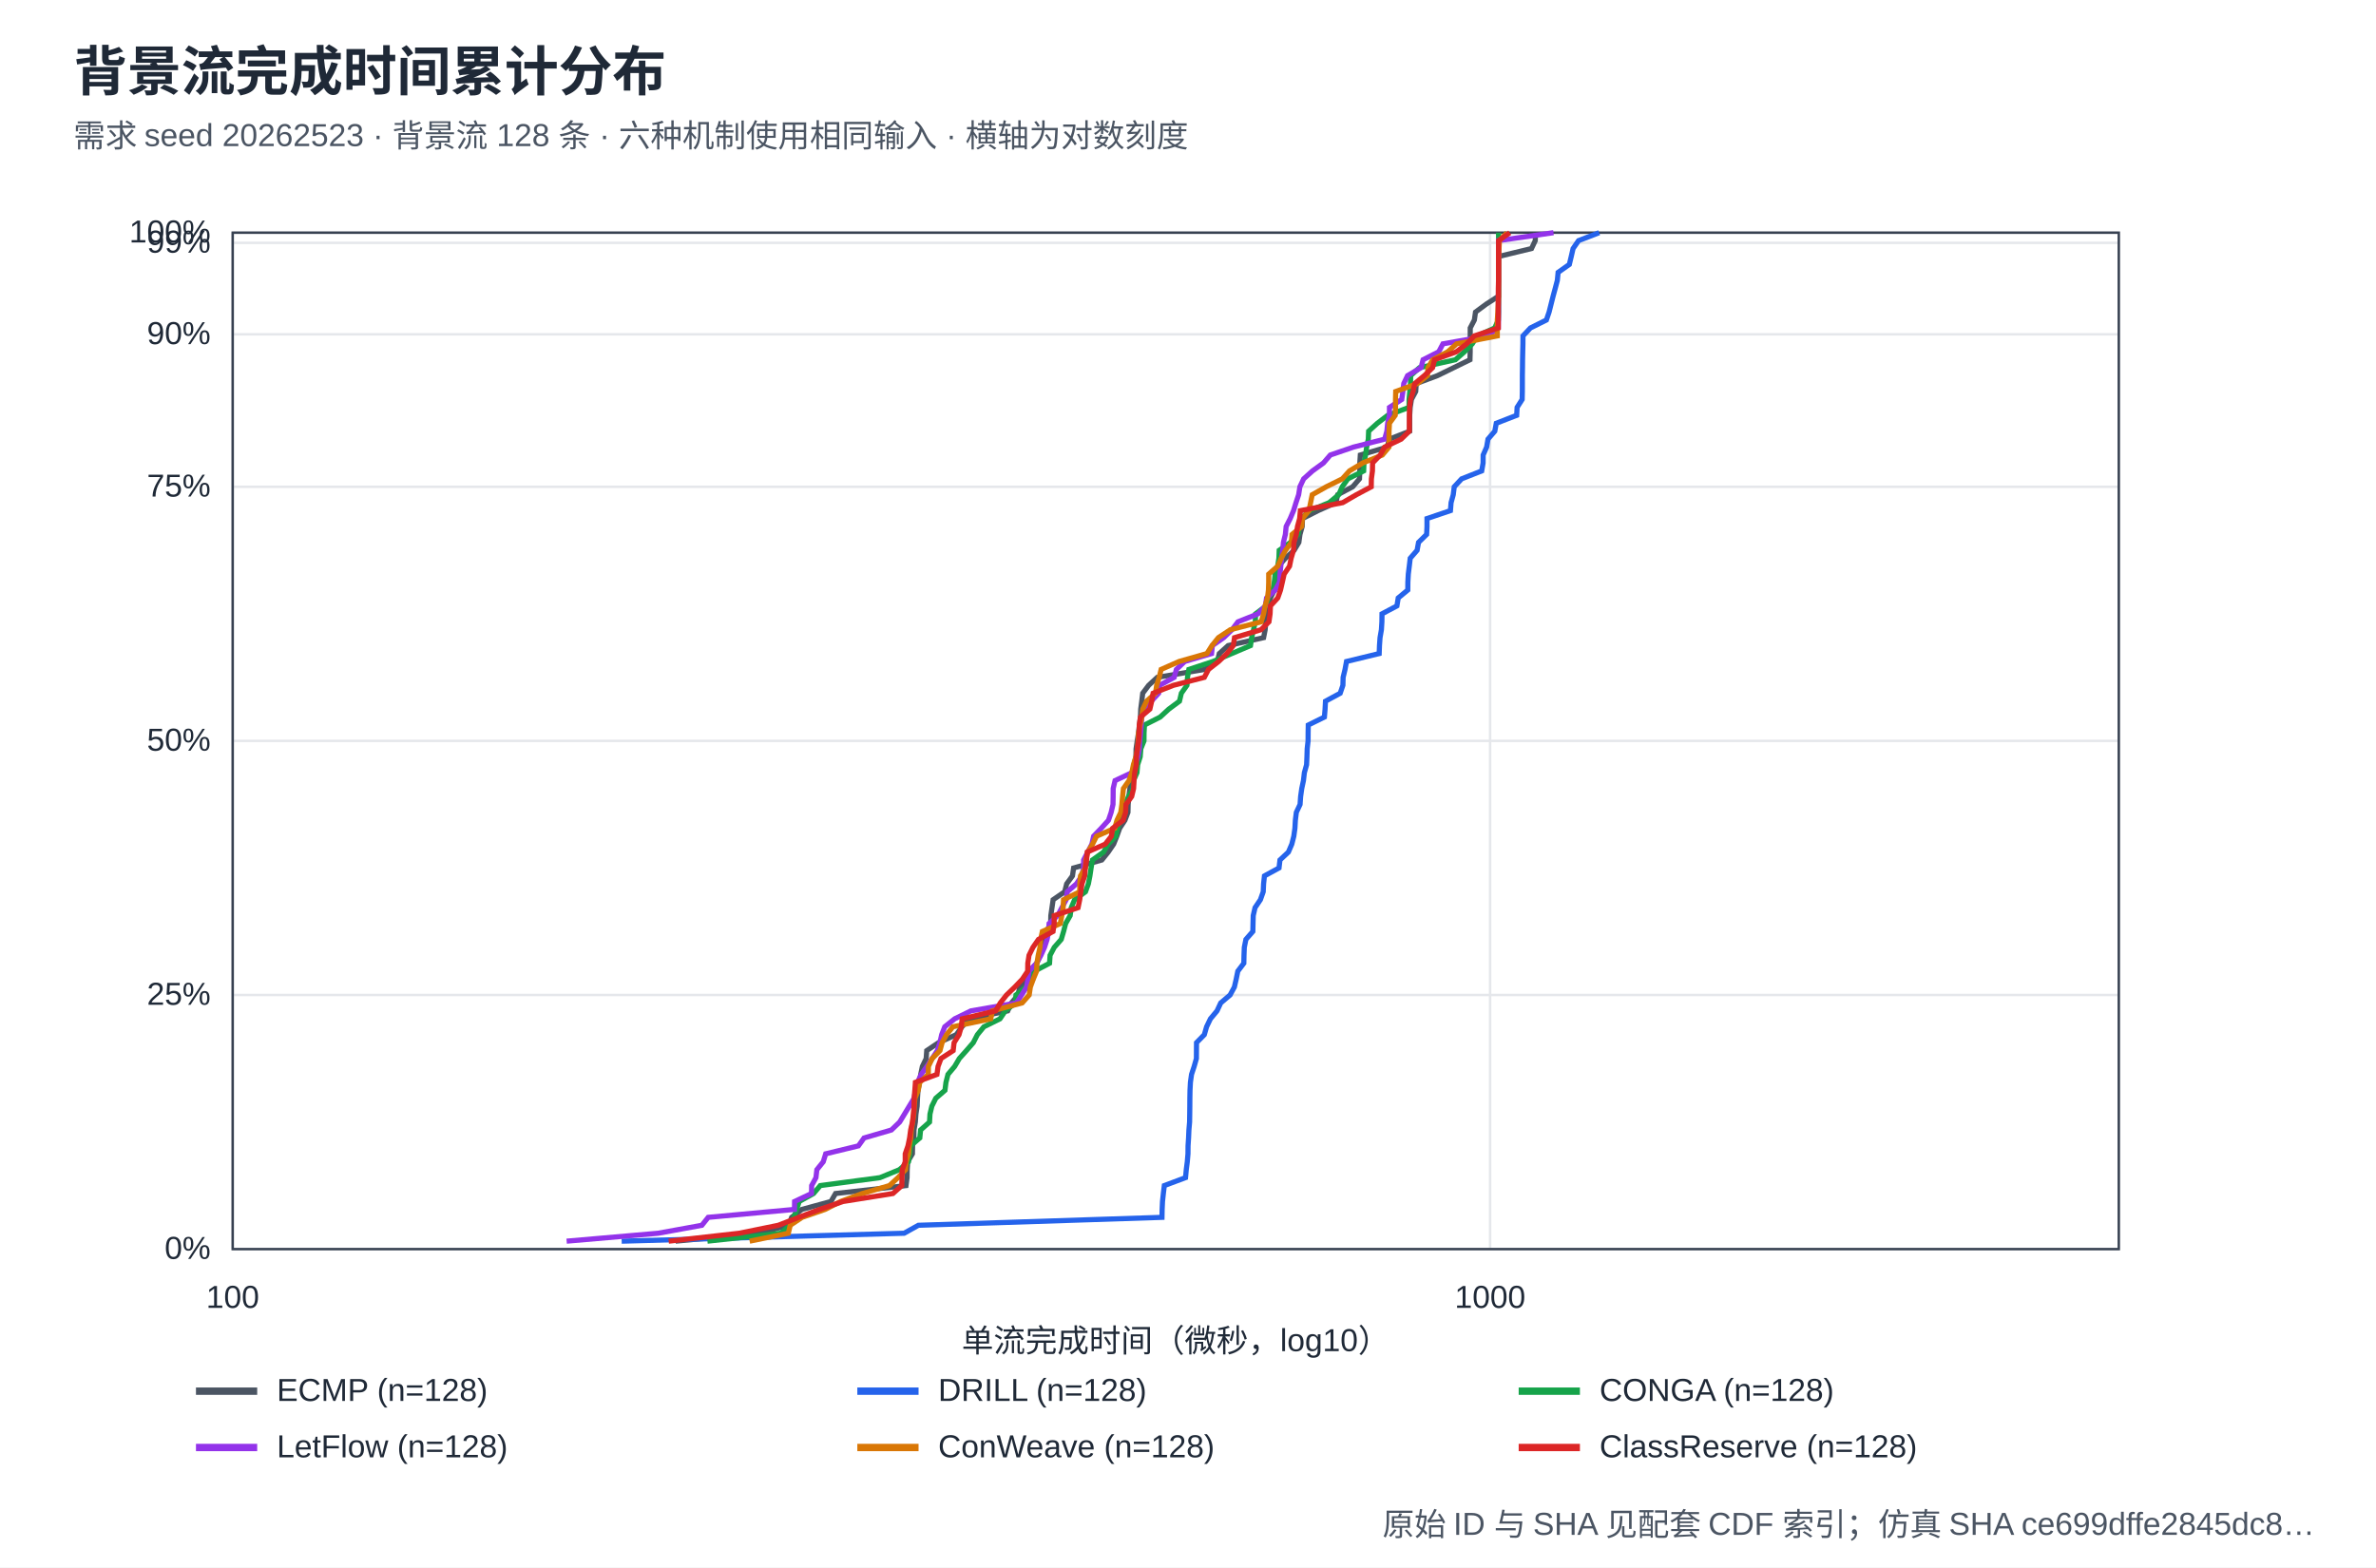
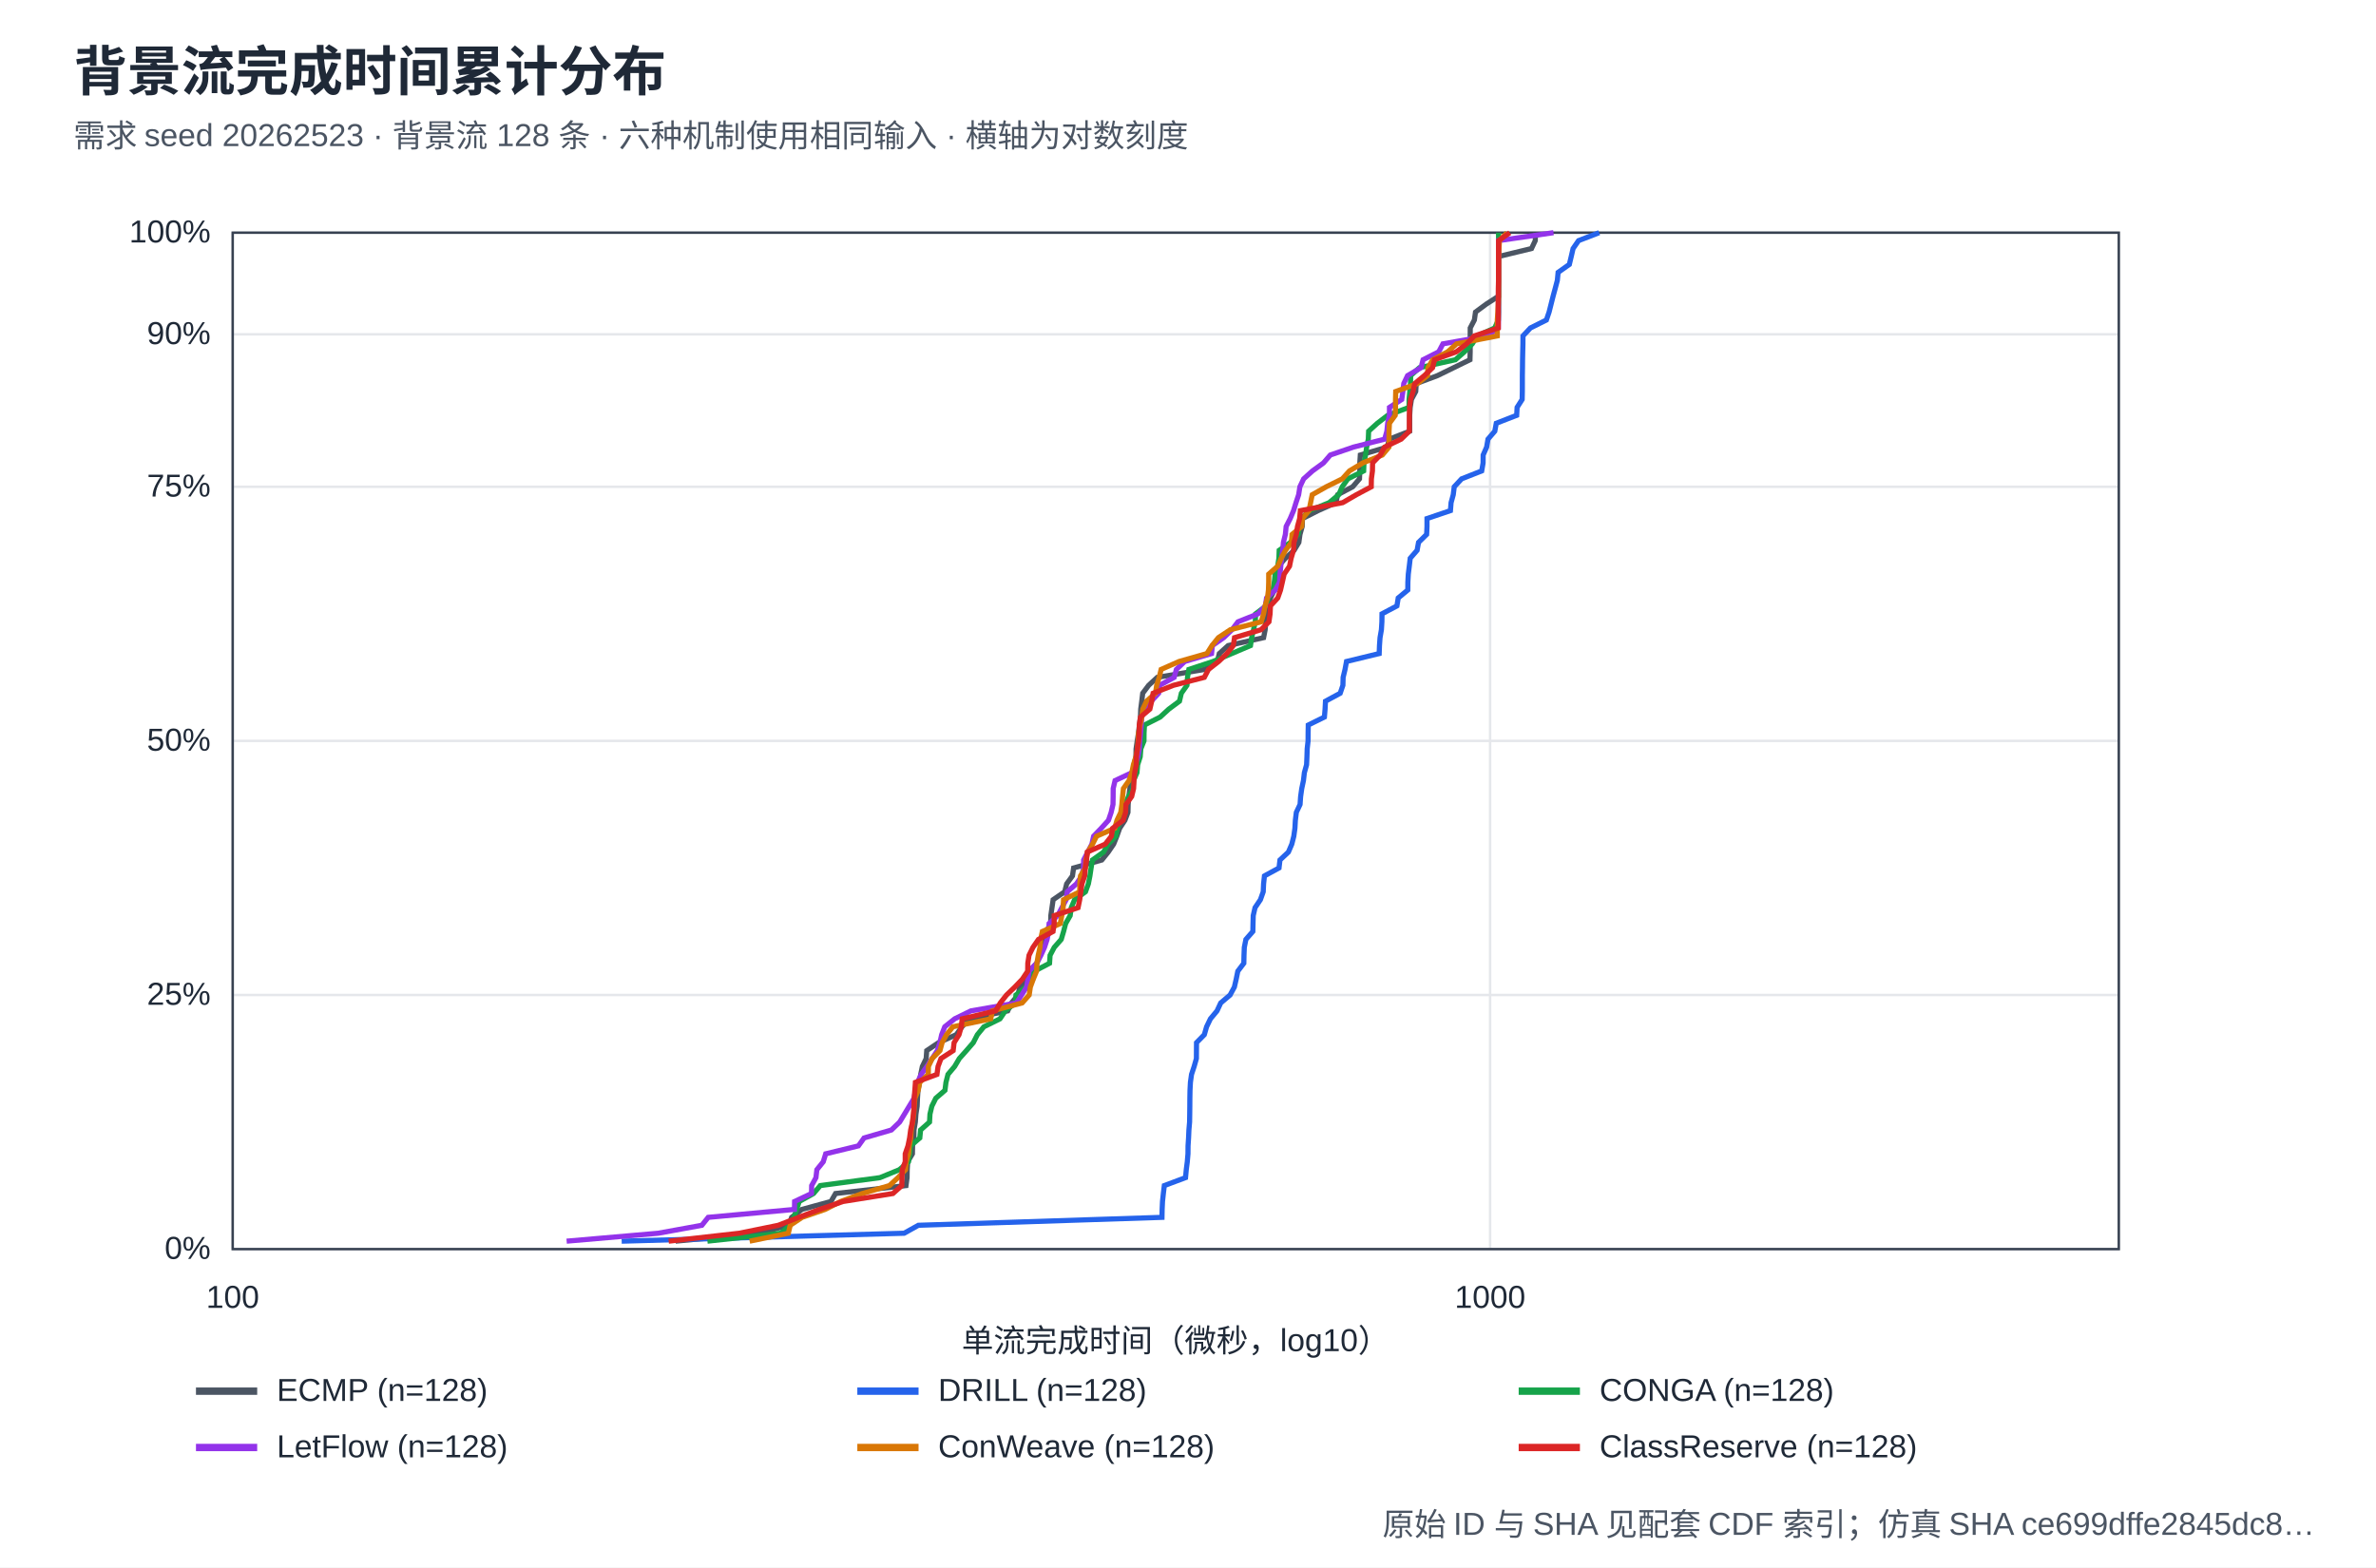
<svg xmlns="http://www.w3.org/2000/svg" width="970" height="640" viewBox="0 0 970 640">
  <rect width="100%" height="100%" fill="white" />
  <style>text{font-family:Arial,"Microsoft YaHei","Noto Sans CJK SC",sans-serif;fill:#1f2937}.title{font-size:22px;font-weight:700}.sub{font-size:13px;fill:#4b5563}.axis{font-size:13px}.grid{stroke:#e5e7eb;stroke-width:1}</style>
  <text class="title" x="30" y="37">背景流完成时间累计分布</text>
  <text class="sub" x="30" y="60">需求 seed 20262523 · 背景流 128 条 · 六种机制使用相同输入 · 横轴为对数刻度</text>
  <line class="grid" x1="95.00" y1="95" x2="95.00" y2="510" />
  <text class="axis" text-anchor="middle" x="95.00" y="534">100</text>
  <line class="grid" x1="608.33" y1="95" x2="608.33" y2="510" />
  <text class="axis" text-anchor="middle" x="608.33" y="534">1000</text>
  <line class="grid" x1="95" y1="510.00" x2="865" y2="510.00" />
  <text class="axis" text-anchor="end" x="86" y="514.00">0%</text>
  <line class="grid" x1="95" y1="406.25" x2="865" y2="406.25" />
  <text class="axis" text-anchor="end" x="86" y="410.25">25%</text>
  <line class="grid" x1="95" y1="302.50" x2="865" y2="302.50" />
  <text class="axis" text-anchor="end" x="86" y="306.50">50%</text>
  <line class="grid" x1="95" y1="198.75" x2="865" y2="198.75" />
  <text class="axis" text-anchor="end" x="86" y="202.75">75%</text>
  <line class="grid" x1="95" y1="136.50" x2="865" y2="136.50" />
  <text class="axis" text-anchor="end" x="86" y="140.50">90%</text>
-   <line class="grid" x1="95" y1="99.15" x2="865" y2="99.15" />
-   <text class="axis" text-anchor="end" x="86" y="103.15">99%</text>
  <line class="grid" x1="95" y1="95.00" x2="865" y2="95.00" />
  <text class="axis" text-anchor="end" x="86" y="99.00">100%</text>
  <rect x="95" y="95" width="770" height="415" fill="none" stroke="#374151" />
  <polyline points="275.78,506.76 309.61,503.52 322.06,500.27 323.18,497.03 327.37,493.79 339.24,490.55 341.11,487.30 369.87,484.06 370.31,480.82 370.36,477.58 370.56,474.34 372.49,471.09 372.56,467.85 373.10,464.61 373.13,461.37 373.69,458.12 373.93,454.88 374.42,451.64 374.56,448.40 374.77,445.16 375.41,441.91 375.87,438.67 376.55,435.43 378.11,432.19 378.34,428.95 383.19,425.70 390.39,422.46 392.74,419.22 395.66,415.98 411.41,412.73 412.92,409.49 415.61,406.25 416.31,403.01 419.89,399.77 420.33,396.52 423.31,393.28 424.63,390.04 424.85,386.80 425.68,383.55 427.20,380.31 428.93,377.07 429.00,373.83 429.47,370.59 429.94,367.34 434.66,364.10 435.47,360.86 437.83,357.62 438.30,354.38 449.81,351.13 452.43,347.89 454.64,344.65 455.95,341.41 457.11,338.16 459.25,334.92 460.49,331.68 460.57,328.44 460.87,325.20 461.28,321.95 461.54,318.71 462.63,315.47 462.95,312.23 463.73,308.98 463.80,305.74 464.27,302.50 464.79,299.26 465.17,296.02 465.59,292.77 465.70,289.53 466.12,286.29 466.51,283.05 468.95,279.80 472.47,276.56 491.75,273.32 496.98,270.08 497.78,266.84 501.38,263.59 515.86,260.35 516.50,257.11 516.76,253.87 517.63,250.62 517.70,247.38 518.68,244.14 520.28,240.90 520.43,237.66 521.85,234.41 521.88,231.17 524.77,227.93 528.32,224.69 530.26,221.45 530.71,218.20 531.62,214.96 531.74,211.72 538.11,208.48 545.39,205.23 546.11,201.99 552.23,198.75 555.01,195.51 555.14,192.27 555.14,189.02 555.35,185.78 566.31,182.54 567.18,179.30 575.49,176.05 575.50,172.81 575.51,169.57 575.71,166.33 576.22,163.09 577.97,159.84 578.19,156.60 586.85,153.36 593.48,150.12 600.11,146.88 600.20,143.63 600.20,140.39 600.21,137.15 600.22,133.91 601.91,130.66 602.37,127.42 606.75,124.18 611.77,120.94 611.77,117.70 611.77,114.45 611.77,111.21 611.78,107.97 611.78,104.73 625.24,101.48 626.77,98.24 626.90,95.00" fill="none" stroke="#4b5563" stroke-width="2.1" />
  <polyline points="253.80,506.76 369.10,503.52 374.93,500.27 474.38,497.03 474.44,493.79 474.59,490.55 474.94,487.30 475.33,484.06 483.99,480.82 484.29,477.58 484.71,474.34 484.99,471.09 485.02,467.85 485.23,464.61 485.37,461.37 485.65,458.12 485.70,454.88 485.74,451.64 485.76,448.40 485.82,445.16 485.99,441.91 486.44,438.67 487.51,435.43 488.43,432.19 488.45,428.95 488.48,425.70 491.66,422.46 492.59,419.22 494.15,415.98 496.85,412.73 498.36,409.49 502.18,406.25 503.93,403.01 504.68,399.77 505.34,396.52 507.79,393.28 507.86,390.04 507.99,386.80 508.64,383.55 511.47,380.31 511.54,377.07 511.63,373.83 512.37,370.59 514.56,367.34 515.71,364.10 515.86,360.86 516.21,357.62 522.16,354.38 522.54,351.13 525.99,347.89 527.38,344.65 528.20,341.41 528.65,338.16 528.83,334.92 529.23,331.68 530.75,328.44 530.98,325.20 531.44,321.95 532.13,318.71 532.51,315.47 533.41,312.23 533.56,308.98 533.66,305.74 534.02,302.50 534.04,299.26 534.10,296.02 540.69,292.77 540.96,289.53 541.13,286.29 547.13,283.05 548.24,279.80 548.33,276.56 549.11,273.32 549.71,270.08 563.05,266.84 563.17,263.59 563.40,260.35 563.96,257.11 564.16,253.87 564.20,250.62 570.29,247.38 570.82,244.14 574.73,240.90 574.76,237.66 574.94,234.41 575.34,231.17 575.72,227.93 578.53,224.69 579.12,221.45 582.42,218.20 582.57,214.96 582.57,211.72 592.14,208.48 592.40,205.23 593.29,201.99 593.69,198.75 596.71,195.51 604.91,192.27 605.47,189.02 605.50,185.78 606.92,182.54 607.47,179.30 610.25,176.05 610.85,172.81 619.18,169.57 619.36,166.33 621.42,163.09 621.49,159.84 621.50,156.60 621.50,153.36 621.55,150.12 621.58,146.88 621.65,143.63 621.73,140.39 621.75,137.15 624.79,133.91 631.31,130.66 632.41,127.42 633.23,124.18 634.05,120.94 634.93,117.70 635.79,114.45 636.10,111.21 640.68,107.97 641.46,104.73 642.21,101.48 644.45,98.24 652.86,95.00" fill="none" stroke="#2563eb" stroke-width="2.1" />
  <polyline points="288.81,506.76 318.72,503.52 322.56,500.27 324.12,497.03 325.22,493.79 326.28,490.55 332.13,487.30 334.88,484.06 359.24,480.82 367.16,477.58 370.89,474.34 371.39,471.09 371.73,467.85 375.51,464.61 375.83,461.37 379.48,458.12 379.66,454.88 380.43,451.64 382.04,448.40 385.78,445.16 386.19,441.91 387.01,438.67 389.73,435.43 391.64,432.19 394.54,428.95 397.35,425.70 399.01,422.46 401.67,419.22 408.24,415.98 410.43,412.73 414.55,409.49 414.76,406.25 418.78,403.01 421.63,399.77 422.32,396.52 428.48,393.28 428.69,390.04 430.40,386.80 433.25,383.55 434.21,380.31 435.05,377.07 436.90,373.83 437.33,370.59 438.70,367.34 443.15,364.10 444.33,360.86 444.96,357.62 445.44,354.38 445.99,351.13 450.52,347.89 452.38,344.65 455.56,341.41 456.24,338.16 457.32,334.92 458.92,331.68 459.34,328.44 460.70,325.20 462.54,321.95 462.76,318.71 464.17,315.47 464.45,312.23 465.49,308.98 465.74,305.74 467.03,302.50 467.06,299.26 467.23,296.02 473.63,292.77 477.16,289.53 481.52,286.29 482.28,283.05 484.58,279.80 484.80,276.56 485.35,273.32 495.20,270.08 502.86,266.84 510.51,263.59 510.99,260.35 511.76,257.11 512.47,253.87 512.60,250.62 516.91,247.38 517.76,244.14 519.63,240.90 520.25,237.66 520.55,234.41 521.61,231.17 522.11,227.93 522.23,224.69 526.83,221.45 529.93,218.20 530.49,214.96 531.18,211.72 534.60,208.48 542.63,205.23 546.54,201.99 547.96,198.75 550.26,195.51 556.71,192.27 556.84,189.02 557.48,185.78 557.94,182.54 558.61,179.30 558.74,176.05 562.31,172.81 566.54,169.57 575.24,166.33 575.26,163.09 575.54,159.84 575.84,156.60 575.90,153.36 579.50,150.12 594.16,146.88 597.87,143.63 601.06,140.39 603.07,137.15 610.21,133.91 611.68,130.66 611.77,127.42 611.77,124.18 611.77,120.94 611.77,117.70 611.77,114.45 611.77,111.21 611.77,107.97 611.78,104.73 611.78,101.48 611.78,98.24 611.78,95.00" fill="none" stroke="#16a34a" stroke-width="2.1" />
  <polyline points="231.33,506.76 268.70,503.52 286.54,500.27 289.12,497.03 324.34,493.79 324.39,490.55 331.30,487.30 331.36,484.06 333.11,480.82 333.48,477.58 336.09,474.34 337.09,471.09 350.44,467.85 352.76,464.61 363.90,461.37 367.28,458.12 369.25,454.88 371.21,451.64 373.17,448.40 373.79,445.16 374.57,441.91 376.08,438.67 378.39,435.43 380.56,432.19 382.66,428.95 383.72,425.70 384.43,422.46 385.70,419.22 389.74,415.98 396.38,412.73 414.98,409.49 417.06,406.25 419.11,403.01 419.67,399.77 420.02,396.52 423.19,393.28 424.95,390.04 426.41,386.80 427.48,383.55 428.11,380.31 428.29,377.07 431.79,373.83 433.50,370.59 435.26,367.34 435.69,364.10 439.46,360.86 441.63,357.62 442.38,354.38 442.39,351.13 444.07,347.89 445.76,344.65 446.47,341.41 449.59,338.16 452.53,334.92 453.63,331.68 454.38,328.44 454.44,325.20 454.46,321.95 455.22,318.71 462.10,315.47 463.37,312.23 464.54,308.98 465.10,305.74 465.26,302.50 465.63,299.26 465.90,296.02 466.14,292.77 466.76,289.53 470.02,286.29 473.01,283.05 473.41,279.80 479.37,276.56 480.25,273.32 483.65,270.08 494.62,266.84 494.94,263.59 499.57,260.35 502.96,257.11 505.41,253.87 513.59,250.62 516.59,247.38 517.06,244.14 520.64,240.90 522.38,237.66 522.57,234.41 522.88,231.17 523.18,227.93 523.67,224.69 523.95,221.45 524.75,218.20 525.07,214.96 526.73,211.72 528.09,208.48 529.09,205.23 530.17,201.99 530.68,198.75 532.22,195.51 535.82,192.27 540.30,189.02 543.10,185.78 552.56,182.54 565.28,179.30 566.19,176.05 566.51,172.81 567.24,169.57 567.25,166.33 572.26,163.09 572.73,159.84 573.08,156.60 574.64,153.36 580.14,150.12 580.97,146.88 587.37,143.63 589.07,140.39 607.29,137.15 611.68,133.91 611.72,130.66 611.73,127.42 611.73,124.18 611.73,120.94 611.76,117.70 611.77,114.45 611.77,111.21 611.77,107.97 611.78,104.73 611.78,101.48 611.79,98.24 634.21,95.00" fill="none" stroke="#9333ea" stroke-width="2.1" />
  <polyline points="306.04,506.76 321.84,503.52 322.60,500.27 327.44,497.03 336.85,493.79 343.21,490.55 352.05,487.30 363.11,484.06 366.61,480.82 369.69,477.58 369.93,474.34 370.94,471.09 371.19,467.85 371.81,464.61 372.03,461.37 372.58,458.12 373.03,454.88 373.24,451.64 373.51,448.40 374.87,445.16 375.50,441.91 378.98,438.67 379.02,435.43 380.56,432.19 383.74,428.95 384.62,425.70 386.41,422.46 389.01,419.22 404.46,415.98 405.16,412.73 417.29,409.49 420.16,406.25 420.64,403.01 421.83,399.77 423.19,396.52 423.33,393.28 423.85,390.04 424.58,386.80 424.83,383.55 425.54,380.31 432.88,377.07 433.48,373.83 434.03,370.59 434.19,367.34 440.81,364.10 440.83,360.86 441.11,357.62 443.12,354.38 443.30,351.13 444.09,347.89 446.04,344.65 447.67,341.41 455.09,338.16 456.00,334.92 457.55,331.68 458.01,328.44 458.29,325.20 458.63,321.95 460.91,318.71 462.06,315.47 462.72,312.23 463.75,308.98 464.43,305.74 464.65,302.50 464.81,299.26 465.42,296.02 466.15,292.77 466.55,289.53 468.07,286.29 471.73,283.05 472.21,279.80 473.24,276.56 474.03,273.32 481.35,270.08 492.72,266.84 494.79,263.59 497.39,260.35 502.28,257.11 514.89,253.87 515.86,250.62 516.47,247.38 517.45,244.14 517.84,240.90 517.94,237.66 517.95,234.41 521.64,231.17 523.06,227.93 524.81,224.69 527.23,221.45 527.47,218.20 531.39,214.96 531.71,211.72 534.39,208.48 535.05,205.23 535.71,201.99 541.44,198.75 548.00,195.51 550.92,192.27 556.33,189.02 564.33,185.78 567.05,182.54 567.06,179.30 567.07,176.05 567.24,172.81 569.60,169.57 569.72,166.33 569.72,163.09 569.80,159.84 578.68,156.60 582.77,153.36 582.96,150.12 584.92,146.88 591.04,143.63 594.63,140.39 611.26,137.15 611.26,133.91 611.27,130.66 611.50,127.42 611.66,124.18 611.77,120.94 611.77,117.70 611.77,114.45 611.77,111.21 611.78,107.97 611.78,104.73 611.97,101.48 612.15,98.24 615.27,95.00" fill="none" stroke="#d97706" stroke-width="2.1" />
  <polyline points="272.99,506.76 301.80,503.52 317.74,500.27 326.08,497.03 334.57,493.79 344.19,490.55 364.53,487.30 368.16,484.06 368.25,480.82 368.33,477.58 369.56,474.34 369.56,471.09 370.68,467.85 371.34,464.61 371.77,461.37 372.51,458.12 372.89,454.88 373.17,451.64 373.22,448.40 373.48,445.16 373.72,441.91 382.51,438.67 382.95,435.43 384.16,432.19 389.13,428.95 389.51,425.70 391.52,422.46 392.44,419.22 392.82,415.98 406.48,412.73 408.36,409.49 410.92,406.25 414.29,403.01 417.39,399.77 419.55,396.52 419.60,393.28 420.10,390.04 421.70,386.80 423.96,383.55 429.90,380.31 430.37,377.07 430.37,373.83 440.12,370.59 440.79,367.34 441.23,364.10 441.70,360.86 442.82,357.62 443.07,354.38 443.59,351.13 443.87,347.89 451.22,344.65 453.73,341.41 454.25,338.16 458.52,334.92 459.51,331.68 459.68,328.44 462.01,325.20 462.79,321.95 462.95,318.71 463.24,315.47 463.90,312.23 463.92,308.98 464.33,305.74 464.85,302.50 465.08,299.26 465.10,296.02 465.60,292.77 469.43,289.53 470.19,286.29 470.75,283.05 479.07,279.80 491.67,276.56 493.36,273.32 497.51,270.08 500.89,266.84 503.50,263.59 503.99,260.35 514.79,257.11 518.05,253.87 518.51,250.62 518.66,247.38 521.64,244.14 522.78,240.90 523.52,237.66 524.25,234.41 526.45,231.17 527.11,227.93 528.07,224.69 528.27,221.45 529.23,218.20 529.70,214.96 530.58,211.72 530.88,208.48 548.15,205.23 553.73,201.99 559.81,198.75 559.87,195.51 560.30,192.27 560.35,189.02 563.48,185.78 565.25,182.54 572.02,179.30 575.36,176.05 575.37,172.81 575.38,169.57 575.43,166.33 575.84,163.09 576.89,159.84 577.57,156.60 581.48,153.36 584.86,150.12 585.65,146.88 594.55,143.63 598.78,140.39 601.87,137.15 611.67,133.91 611.67,130.66 611.68,127.42 611.68,124.18 611.68,120.94 611.69,117.70 611.77,114.45 611.77,111.21 611.77,107.97 611.78,104.73 611.78,101.48 611.79,98.24 616.37,95.00" fill="none" stroke="#dc2626" stroke-width="2.1" />
  <line x1="80" y1="568" x2="105" y2="568" stroke="#4b5563" stroke-width="3" />
  <text class="axis" x="113" y="572">ECMP (n=128)</text>
  <line x1="350" y1="568" x2="375" y2="568" stroke="#2563eb" stroke-width="3" />
  <text class="axis" x="383" y="572">DRILL (n=128)</text>
  <line x1="620" y1="568" x2="645" y2="568" stroke="#16a34a" stroke-width="3" />
  <text class="axis" x="653" y="572">CONGA (n=128)</text>
  <line x1="80" y1="591" x2="105" y2="591" stroke="#9333ea" stroke-width="3" />
  <text class="axis" x="113" y="595">LetFlow (n=128)</text>
  <line x1="350" y1="591" x2="375" y2="591" stroke="#d97706" stroke-width="3" />
  <text class="axis" x="383" y="595">ConWeave (n=128)</text>
  <line x1="620" y1="591" x2="645" y2="591" stroke="#dc2626" stroke-width="3" />
  <text class="axis" x="653" y="595">ClassReserve (n=128)</text>
  <text class="axis" text-anchor="middle" x="480" y="552">单流完成时间（微秒，log10）</text>
  <text class="sub" x="945" y="627" text-anchor="end">原始 ID 与 SHA 见配套 CDF 索引；仿真 SHA ce699dffe2845dc8…</text>
</svg>
